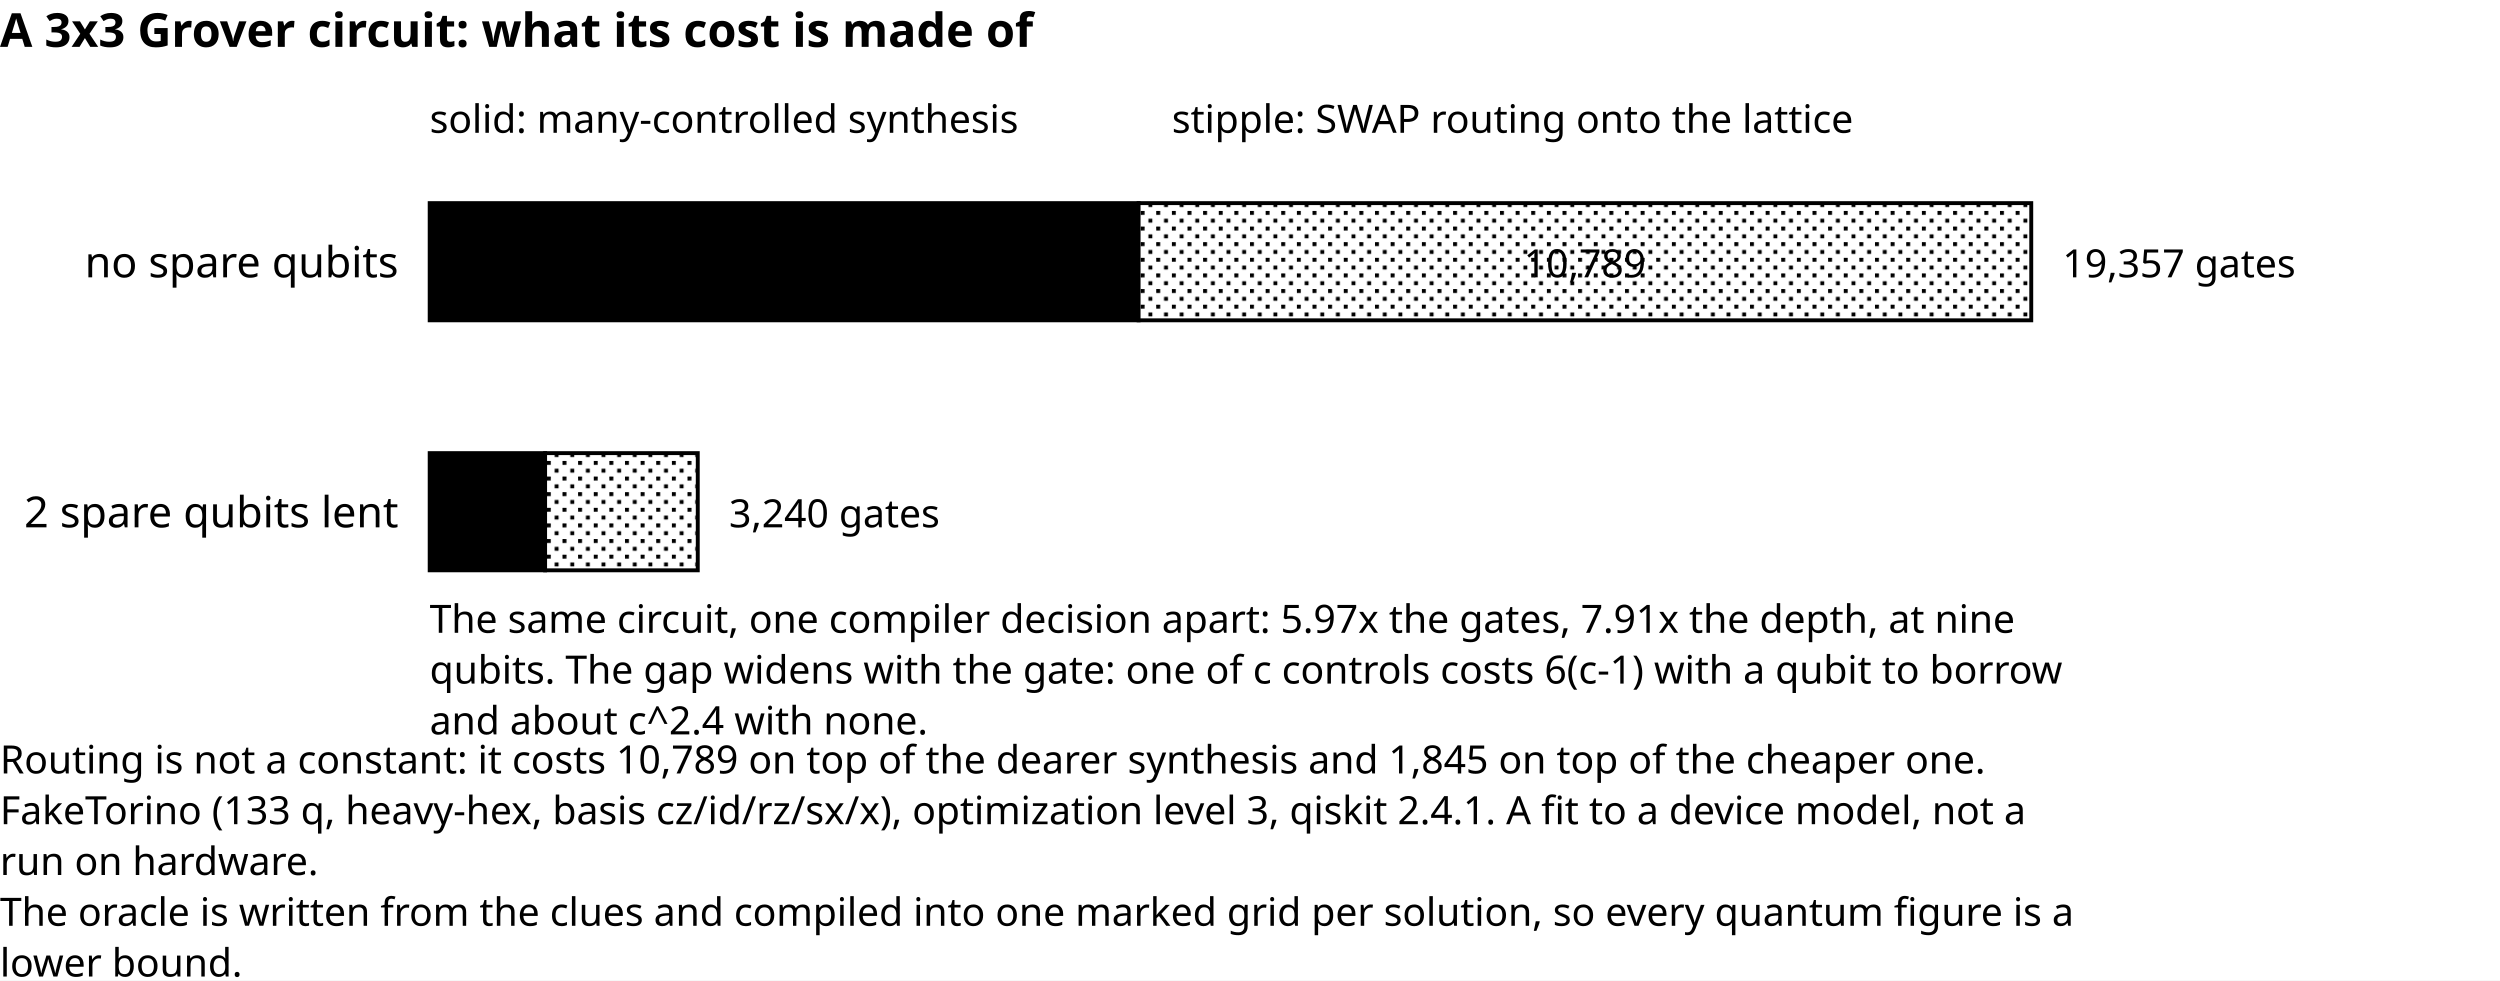
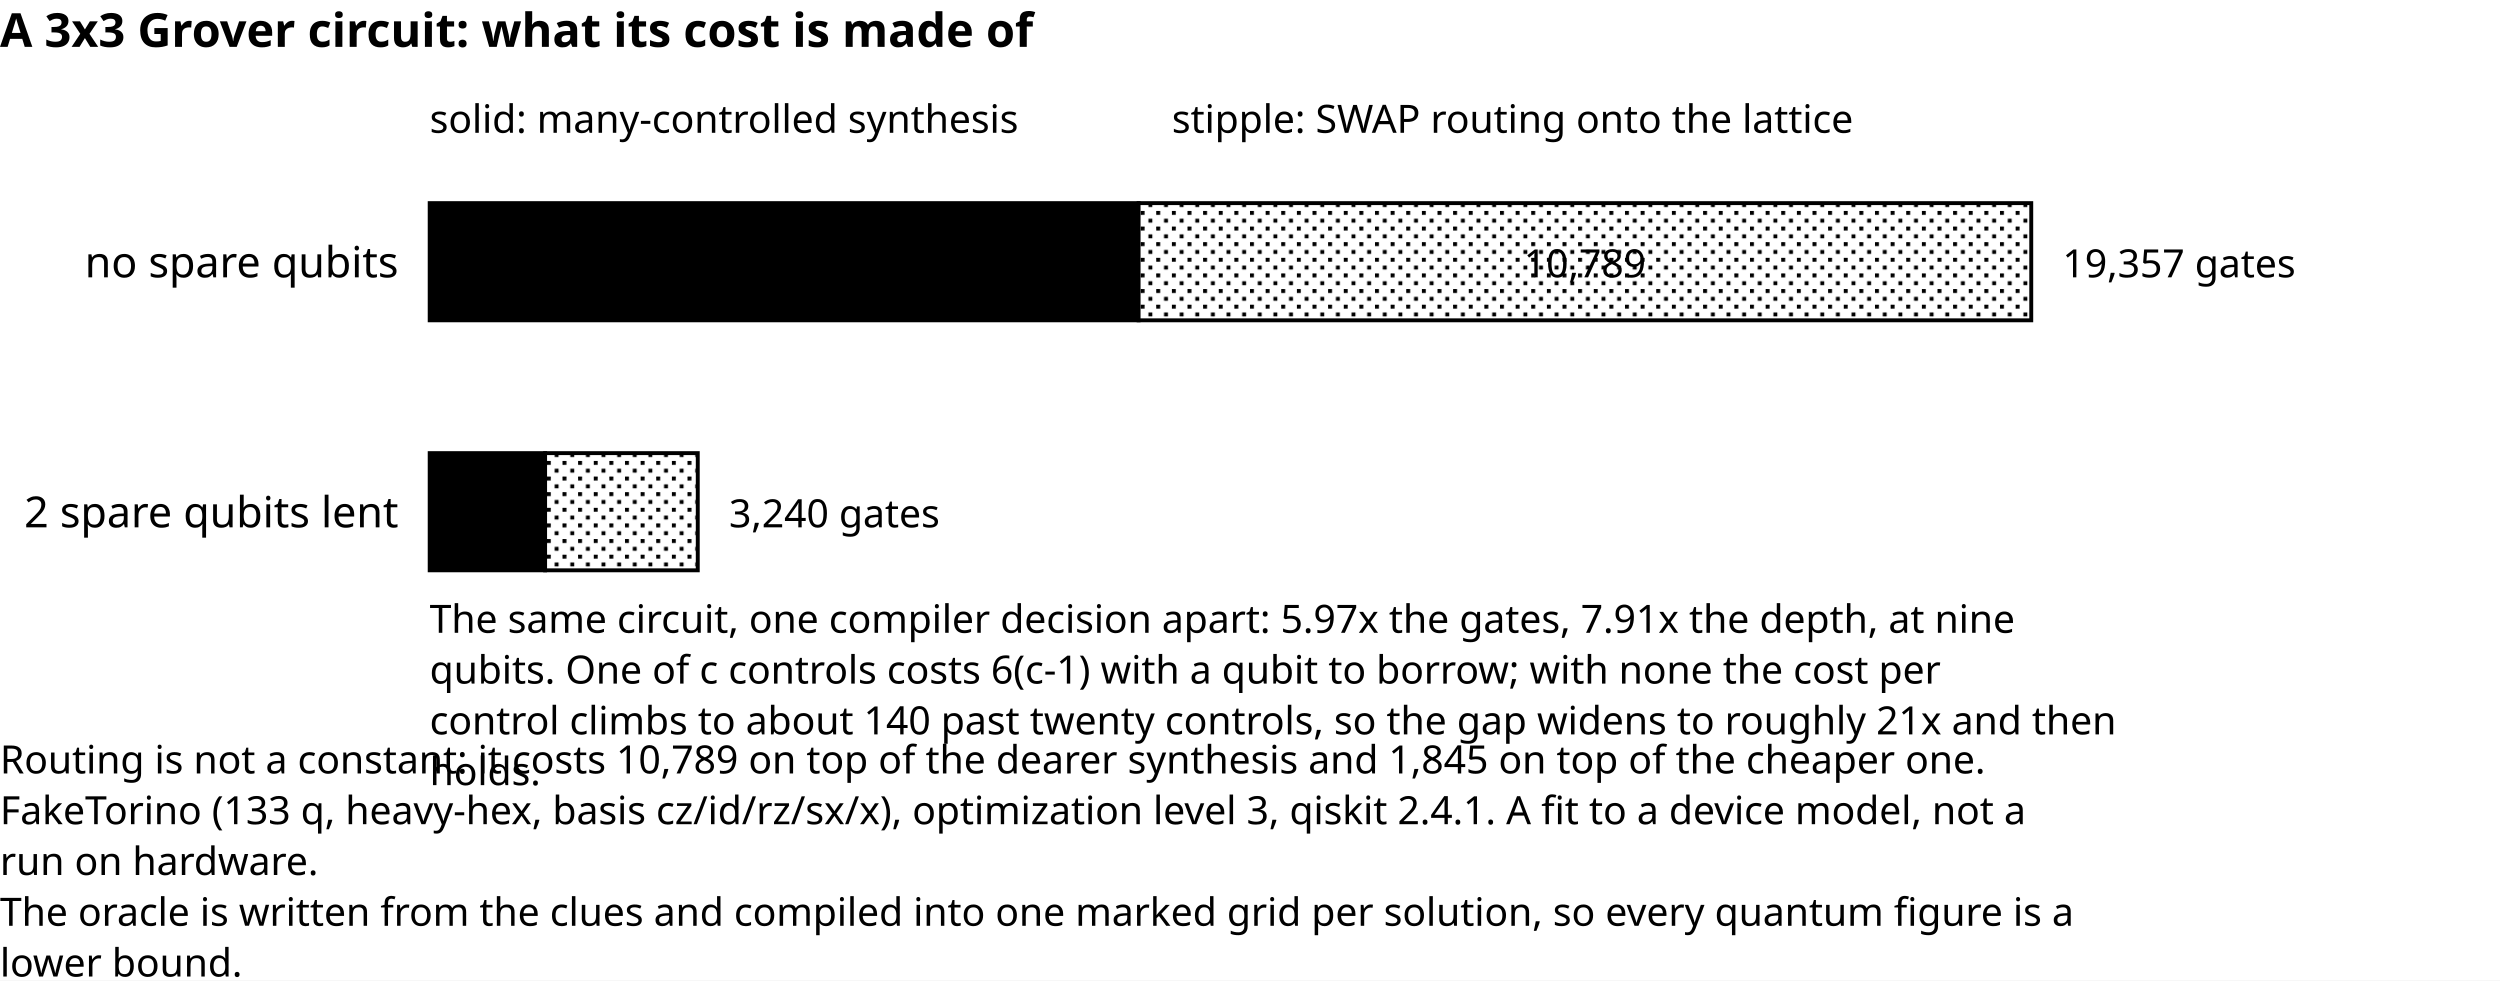
<svg xmlns="http://www.w3.org/2000/svg" viewBox="0 0 640 251" width="640" height="251" role="img" aria-label="A 3x3 Grover circuit: what its cost is made of. Routing is not a constant: it costs 10,789 on top of the dearer synthesis and 1,845 on top of the cheaper one. FakeTorino (133 q, heavy-hex, basis cz/id/rz/sx/x), optimization level 3, qiskit 2.4.1. A fit to a device model, not a run on hardware. The oracle is written from the clues and compiled into one marked grid per solution, so every quantum figure is a lower bound.">
  <defs>
    <pattern id="stipple" width="4" height="4" patternUnits="userSpaceOnUse">
      <rect width="4" height="4" fill="#fff" />
      <rect width="1" height="1" fill="#000" />
      <rect x="2" y="2" width="1" height="1" fill="#000" />
    </pattern>
  </defs>
  <rect width="640" height="251" fill="#fff" />
  <text x="0" y="12" font-family="Geneva, Verdana, sans-serif" font-size="12" font-weight="700" fill="#000" text-anchor="start">A 3x3 Grover circuit: what its cost is made of</text>
  <g transform="translate(0,26)">
    <rect x="110" y="26" width="181.479" height="30" fill="#000" stroke="#000" stroke-width="1" />
    <text x="200.739" y="45" font-family="Geneva, Verdana, sans-serif" font-size="10" font-weight="400" fill="#000" text-anchor="middle">8,568</text>
    <rect x="291.479" y="26" width="228.521" height="30" fill="url(#stipple)" stroke="#000" stroke-width="1" />
    <text x="405.739" y="45" font-family="Geneva, Verdana, sans-serif" font-size="10" font-weight="400" fill="#000" text-anchor="middle">10,789</text>
    <text x="102" y="45" font-family="Geneva, Verdana, sans-serif" font-size="11" font-weight="400" fill="#000" text-anchor="end">no spare qubits</text>
    <text x="528" y="45" font-family="Geneva, Verdana, sans-serif" font-size="10" font-weight="400" fill="#000" text-anchor="start">19,357 gates</text>
    <rect x="110" y="90" width="29.547" height="30" fill="#000" stroke="#000" stroke-width="1" />
    <rect x="139.547" y="90" width="39.079" height="30" fill="url(#stipple)" stroke="#000" stroke-width="1" />
    <text x="102" y="109" font-family="Geneva, Verdana, sans-serif" font-size="11" font-weight="400" fill="#000" text-anchor="end">2 spare qubits lent</text>
    <text x="186.626" y="109" font-family="Geneva, Verdana, sans-serif" font-size="10" font-weight="400" fill="#000" text-anchor="start">3,240 gates</text>
    <text x="110" y="8" font-family="Geneva, Verdana, sans-serif" font-size="10" font-weight="400" fill="#000" text-anchor="start">solid: many-controlled synthesis</text>
    <text x="300" y="8" font-family="Geneva, Verdana, sans-serif" font-size="10" font-weight="400" fill="#000" text-anchor="start">stipple: SWAP routing onto the lattice</text>
    <text x="110" y="136" font-family="Geneva, Verdana, sans-serif" font-size="10" font-weight="400" fill="#000" text-anchor="start">The same circuit, one compiler decision apart: 5.97x the gates, 7.91x the depth, at nine</text>
-     <text x="110" y="149" font-family="Geneva, Verdana, sans-serif" font-size="10" font-weight="400" fill="#000" text-anchor="start">qubits. The gap widens with the gate: one of c controls costs 6(c-1) with a qubit to borrow</text>
-     <text x="110" y="162" font-family="Geneva, Verdana, sans-serif" font-size="10" font-weight="400" fill="#000" text-anchor="start">and about c^2.4 with none.</text>
+     <text x="110" y="149" font-family="Geneva, Verdana, sans-serif" font-size="10" font-weight="400" fill="#000" text-anchor="start">qubits. One of c controls costs 6(c-1) with a qubit to borrow; with none the cost per</text>
+     <text x="110" y="162" font-family="Geneva, Verdana, sans-serif" font-size="10" font-weight="400" fill="#000" text-anchor="start">control climbs to about 140 past twenty controls, so the gap widens to roughly 21x and then</text>
+     <text x="110" y="175" font-family="Geneva, Verdana, sans-serif" font-size="10" font-weight="400" fill="#000" text-anchor="start">holds.</text>
  </g>
  <text x="0" y="198" font-family="Geneva, Verdana, sans-serif" font-size="10" font-weight="400" fill="#000" text-anchor="start">Routing is not a constant: it costs 10,789 on top of the dearer synthesis and 1,845 on top of the cheaper one.</text>
  <text x="0" y="211" font-family="Geneva, Verdana, sans-serif" font-size="10" font-weight="400" fill="#000" text-anchor="start">FakeTorino (133 q, heavy-hex, basis cz/id/rz/sx/x), optimization level 3, qiskit 2.4.1. A fit to a device model, not a</text>
  <text x="0" y="224" font-family="Geneva, Verdana, sans-serif" font-size="10" font-weight="400" fill="#000" text-anchor="start">run on hardware.</text>
  <text x="0" y="237" font-family="Geneva, Verdana, sans-serif" font-size="10" font-weight="400" fill="#000" text-anchor="start">The oracle is written from the clues and compiled into one marked grid per solution, so every quantum figure is a</text>
  <text x="0" y="250" font-family="Geneva, Verdana, sans-serif" font-size="10" font-weight="400" fill="#000" text-anchor="start">lower bound.</text>
</svg>
